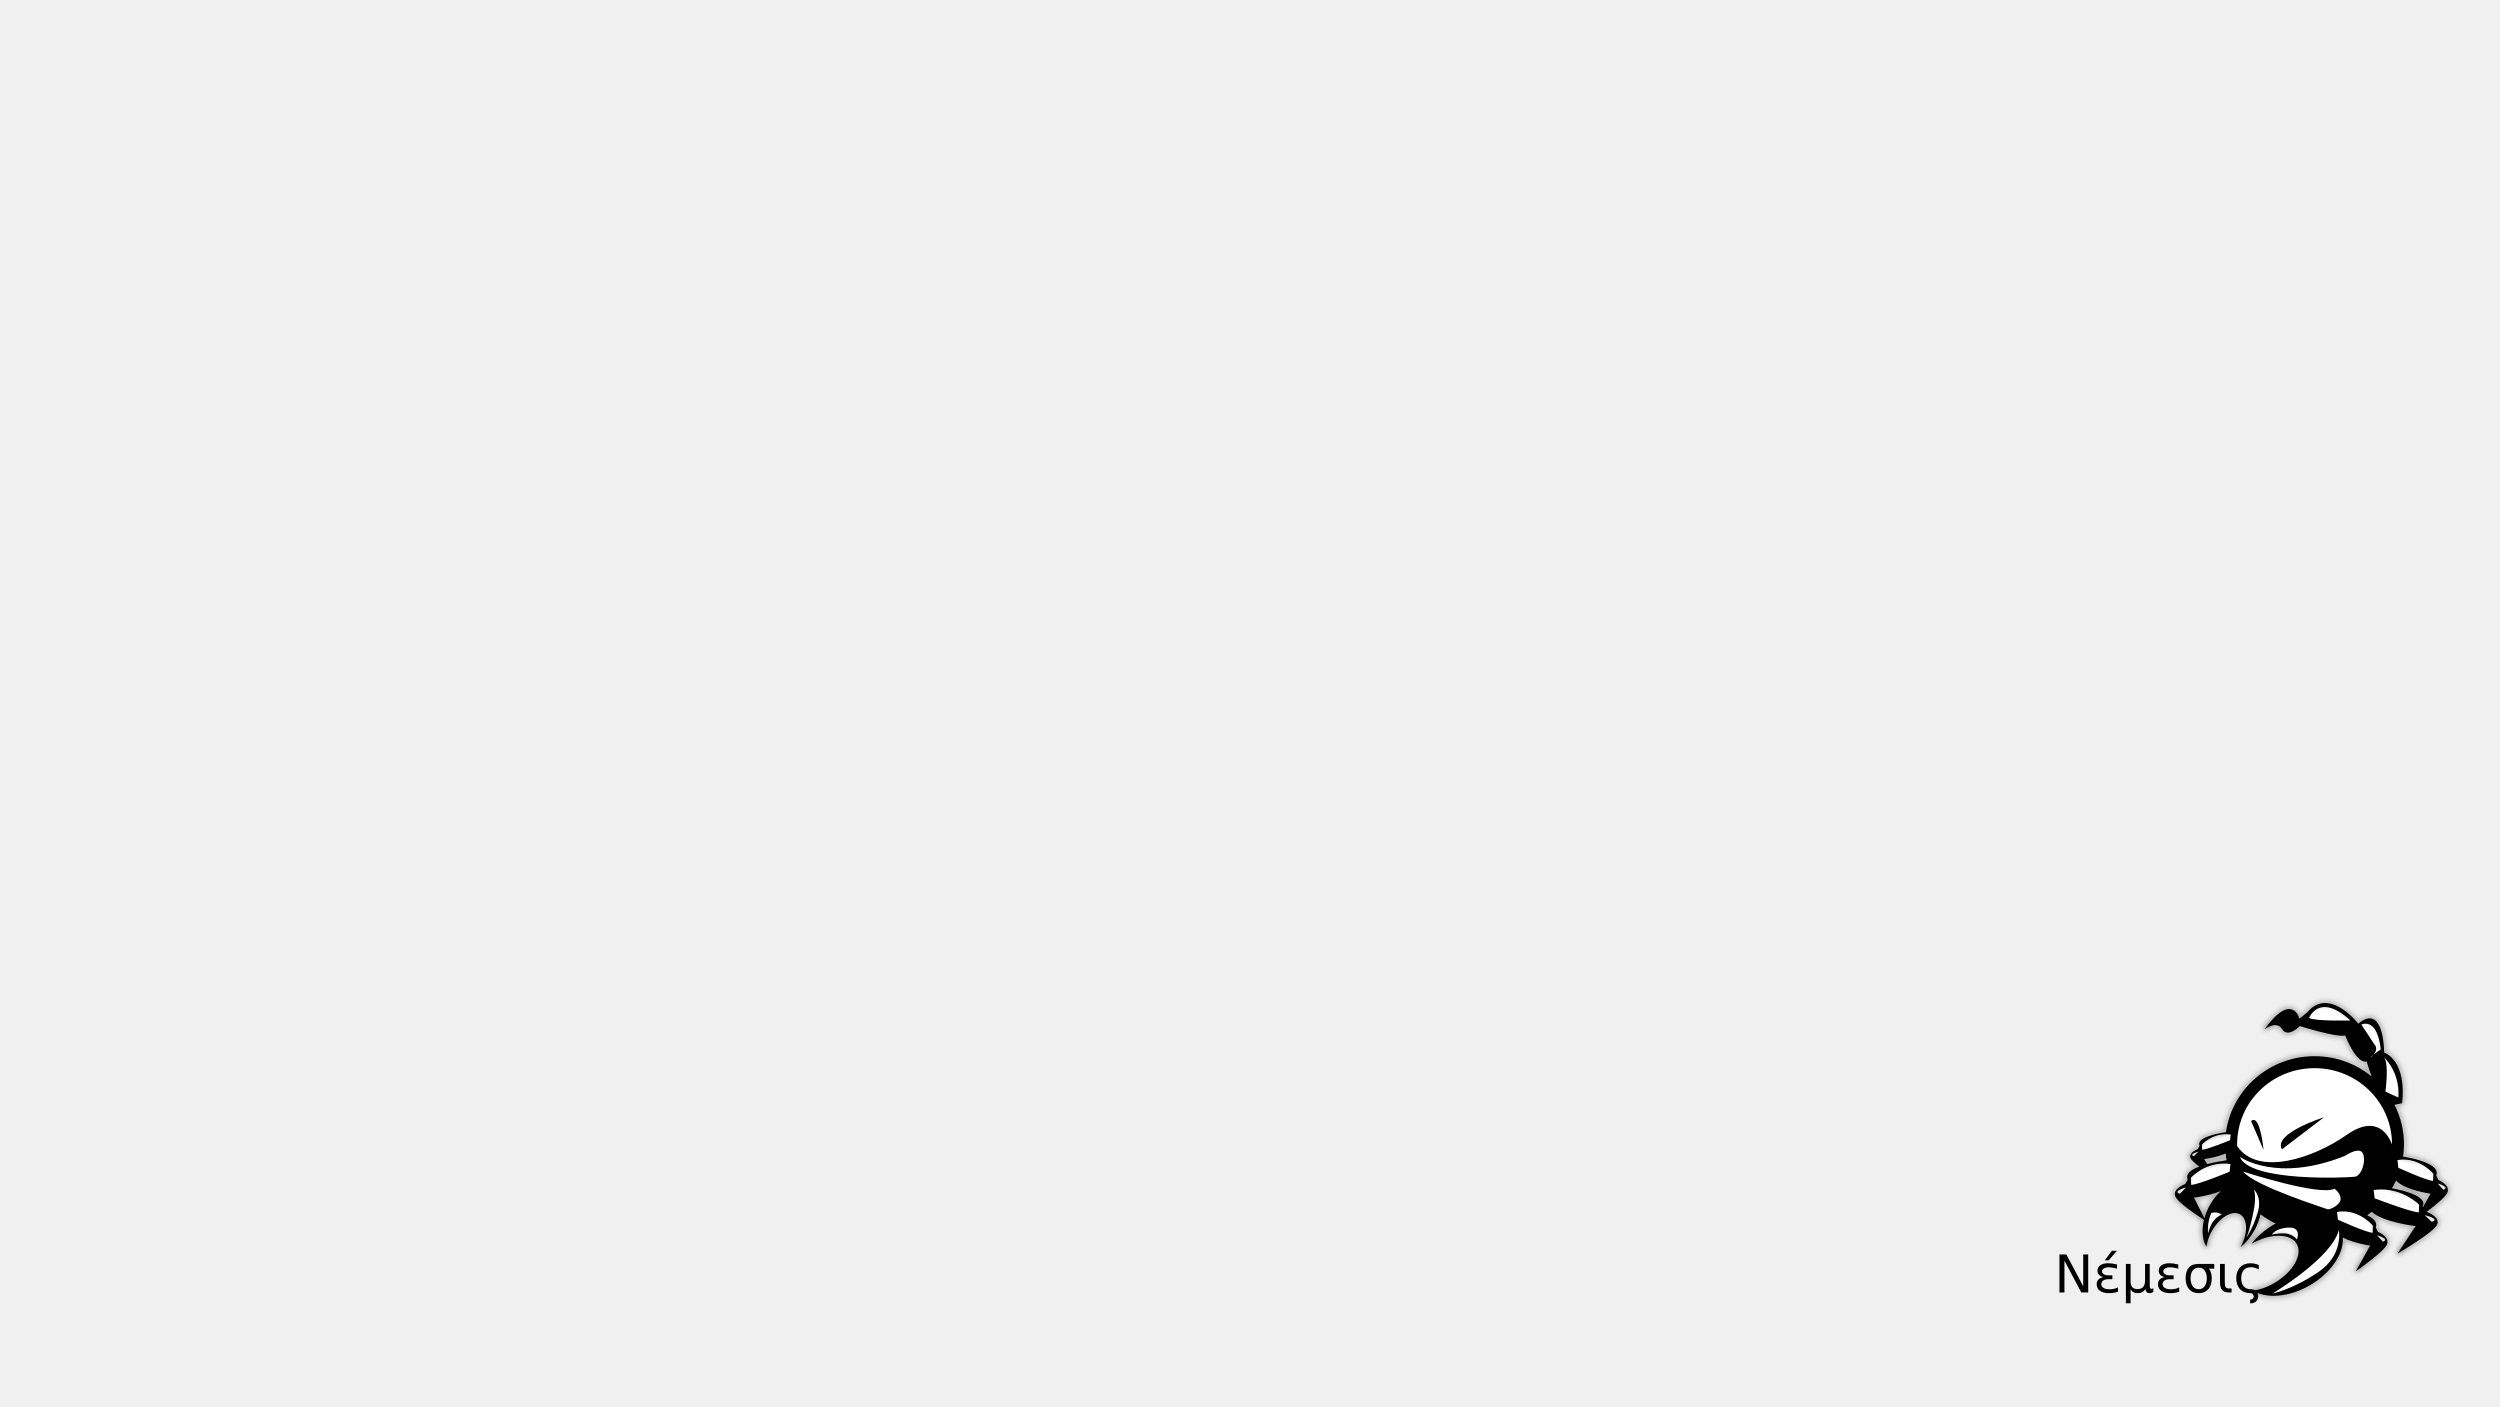
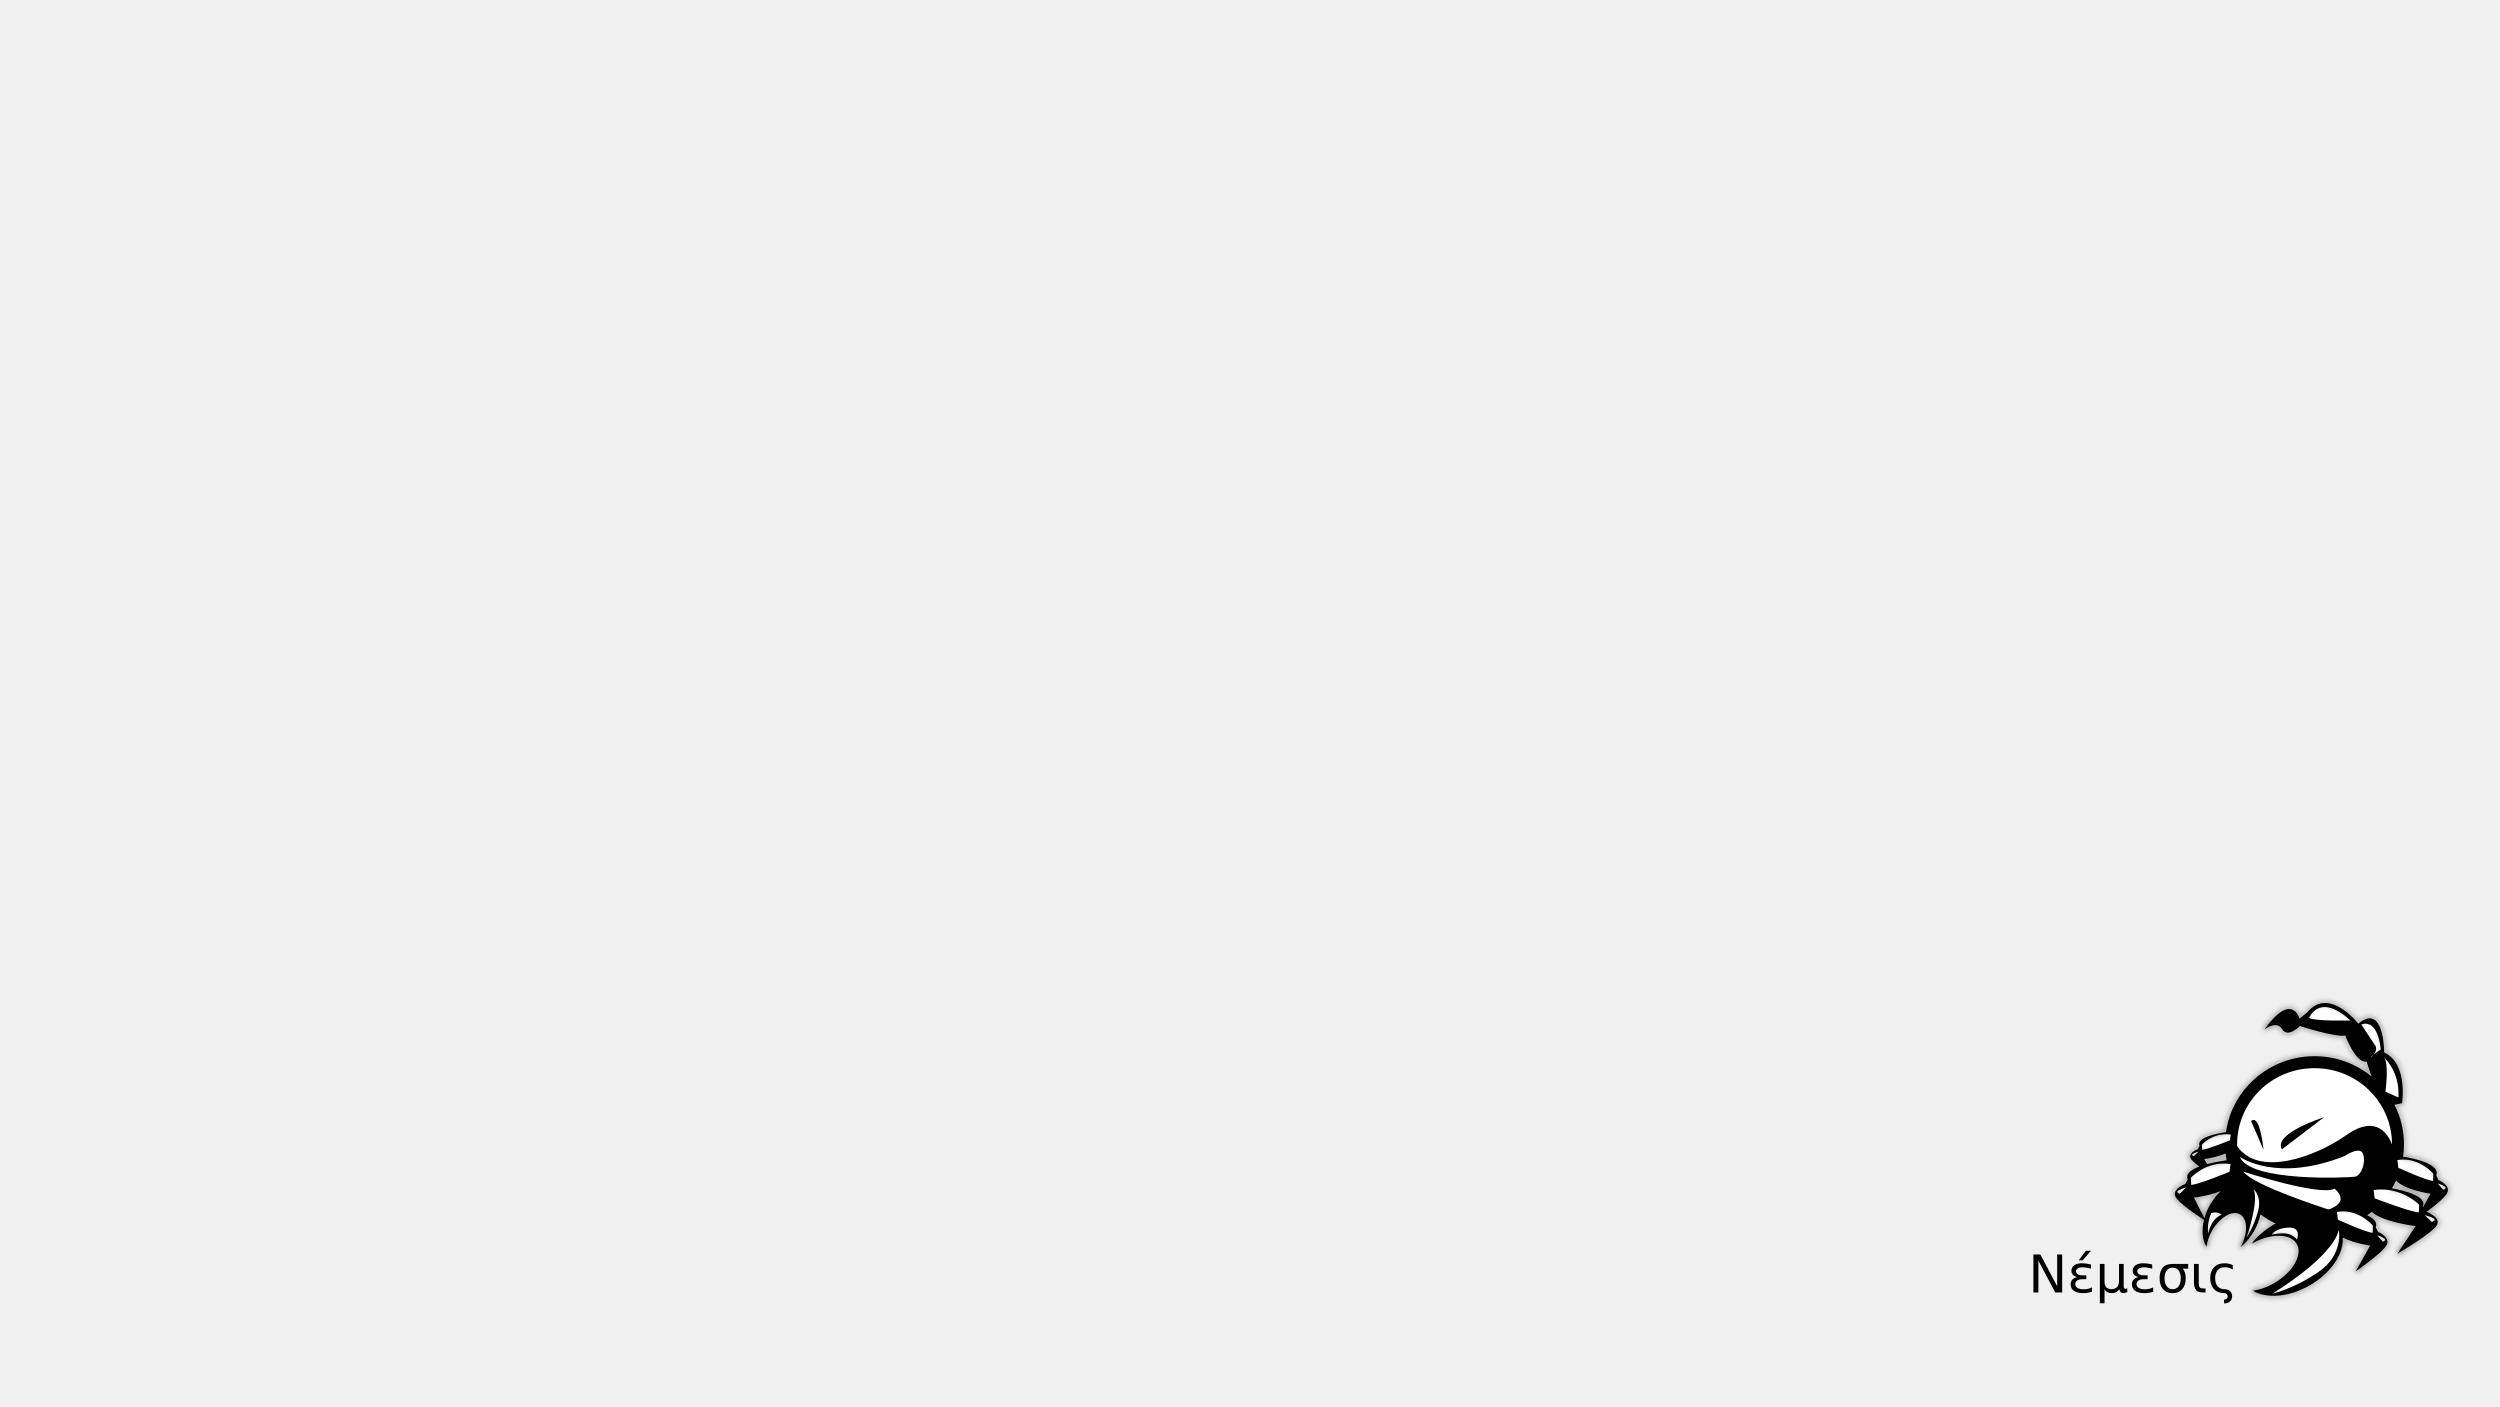
<svg xmlns="http://www.w3.org/2000/svg" width="1920" height="1080" id="svg2" version="1.1" style="display:inline;enable-background:new">
  <defs id="defs4">
    <filter id="filter6636" color-interpolation-filters="sRGB">
      <feGaussianBlur id="feGaussianBlur6638" stdDeviation="2" />
    </filter>
  </defs>
  <g id="layer6" style="display:inline" transform="translate(0,-120)">
    <g transform="translate(1423.697,436.0963)" id="layer1-7">
      <g transform="translate(-422.3603,466.6479)" id="fred" style="display:inline">
        <path id="path4615" d="m 784.648,-12.442 c 13.093,0.234 25.197,15.874 25.197,15.874 19.955,-16.469 19.83,22.098 19.83,22.098 18.564,8.568 13.758,38.955 13.758,38.955 l -5.795,1.285 c 4.653,9.114 7.282,19.403 7.282,30.287 0,3.213 -0.238,6.354 -0.68,9.449 9.819,1.663 28.715,6.023 25.449,14.514 l 1.739,3.502 c 0,0 8.757,3.503 7.005,9.197 -1.051,3.414 -9.478,10.26 -16.076,15.219 2.406,0.95 10.019,4.389 8.139,9.55 -2.224,6.101 -30.565,22.527 -30.565,22.527 l 13.884,-21.115 c 0,0 -24.899,-2.933 -33.664,-10.91 -1.109,0.912 -2.235,1.803 -3.402,2.646 4.824,2.294 8.001,5.323 6.501,9.222 l 1.764,3.502 c 0,0 8.757,3.503 7.005,9.197 -1.753,5.694 -24.089,21.015 -24.089,21.015 l 10.961,-19.704 c 0,0 -12.383,-1.714 -20.939,-6.148 0.899,12.249 -9.013,27.252 -25.45,36.713 -15.923,9.165 -33.235,10.362 -43.516,4.132 5.11,-0.772 10.715,-2.706 16.126,-5.821 14.43,-8.306 22.237,-21.821 17.437,-30.161 -4.784,-8.312 -20.307,-8.348 -34.697,-0.126 4.343,-5.621 10.328,-10.864 17.588,-15.043 0.286,-0.165 0.57,-0.319 0.857,-0.479 -4.101,-1.965 -7.967,-4.333 -11.566,-7.03 -0.87,3.996 -2.389,8.139 -4.611,12.17 -2.935,5.324 -6.663,9.725 -10.684,12.952 5.774,-10.551 5.566,-21.812 -0.529,-25.172 -6.116,-3.372 -15.836,2.496 -21.67,13.077 -2.188,3.968 -3.515,8.049 -4.006,11.767 -3.21,-5.082 -3.878,-12.638 -1.89,-20.662 -3.368,-2.131 -20.425,-13.116 -22.174,-18.268 -1.933,-5.694 7.736,-9.197 7.736,-9.197 l 1.915,-3.502 c -1.823,-4.298 2.633,-7.538 8.869,-9.903 -3.369,-2.574 -6.25,-5.145 -6.778,-6.702 -1.406,-4.145 5.644,-6.677 5.644,-6.677 l 1.386,-2.545 c -2.606,-6.143 12.368,-9.307 20.284,-10.533 4.637,-32.923 33.393,-58.307 68.008,-58.307 16.619,0 31.891,5.842 43.793,15.572 -2.223,-6.319 -3.78,-11.465 -3.78,-11.465 -8.229,1.811 -16.454,-19.956 -16.454,-19.956 -7.132,1.57 -34.848,-7.282 -34.848,-7.282 0,0 -9.149,9.47 -13.581,2.394 -4.433,-7.075 -13.581,0.126 -13.581,0.126 21.139,-29.383 26.936,-8.24 26.936,-8.24 l 5.871,-4.737 c 4.461,-5.413 9.325,-7.341 14.06,-7.257 z m -76.701,115.555 c -6.851,3.114 -16.479,4.309 -16.479,4.309 l 2.343,3.83 c 5.533,-1.477 11.084,-2.392 14.866,-2.923 -0.32,-1.714 -0.545,-3.459 -0.731,-5.216 z m 130.875,20.813 c -0.93,2.016 -1.98,3.966 -3.099,5.871 12.371,2.401 26.969,6.826 23.66,14.085 l 0.227,0.378 5.695,-10.23 c 0,0 -19.529,-2.704 -26.482,-10.104 z m -124.526,1.335 c -0.056,0.082 -0.093,0.171 -0.151,0.252 0.077,-0.03 0.149,-0.072 0.227,-0.101 -0.025,-0.05 -0.05,-0.101 -0.076,-0.151 z m -10.205,6.828 c -9.144,3.591 -20.435,4.989 -20.435,4.989 l 7.987,15.824 c 0.906,-3.262 2.212,-6.572 4.006,-9.827 2.375,-4.309 5.288,-8.016 8.441,-10.986 z" style="color:#000000;fill:#ffffff;fill-opacity:1;stroke:#7d7d7d;stroke-width:2;stroke-linecap:square;stroke-linejoin:bevel;stroke-miterlimit:4;stroke-opacity:1;stroke-dasharray:none;marker:none;visibility:visible;display:inline;overflow:visible;filter:url(#filter6636)" />
        <path style="color:#000000;fill:#000000;fill-opacity:1;stroke:none;stroke-width:7;marker:none;visibility:visible;display:inline;overflow:visible" d="m 784.648,-12.442 c 13.093,0.234 25.197,15.874 25.197,15.874 19.955,-16.469 19.83,22.098 19.83,22.098 18.564,8.568 13.758,38.955 13.758,38.955 l -5.795,1.285 c 4.653,9.114 7.282,19.403 7.282,30.287 0,3.213 -0.238,6.354 -0.68,9.449 9.819,1.663 28.715,6.023 25.449,14.514 l 1.739,3.502 c 0,0 8.757,3.503 7.005,9.197 -1.051,3.414 -9.478,10.26 -16.076,15.219 2.406,0.95 10.019,4.389 8.139,9.55 -2.224,6.101 -30.565,22.527 -30.565,22.527 l 13.884,-21.115 c 0,0 -24.899,-2.933 -33.664,-10.91 -1.109,0.912 -2.235,1.803 -3.402,2.646 4.824,2.294 8.001,5.323 6.501,9.222 l 1.764,3.502 c 0,0 8.757,3.503 7.005,9.197 -1.753,5.694 -24.089,21.015 -24.089,21.015 l 10.961,-19.704 c 0,0 -12.383,-1.714 -20.939,-6.148 0.899,12.249 -9.013,27.252 -25.45,36.713 -15.923,9.165 -33.235,10.362 -43.516,4.132 5.11,-0.772 10.715,-2.706 16.126,-5.821 14.43,-8.306 22.237,-21.821 17.437,-30.161 -4.784,-8.312 -20.307,-8.348 -34.697,-0.126 4.343,-5.621 10.328,-10.864 17.588,-15.043 0.286,-0.165 0.57,-0.319 0.857,-0.479 -4.101,-1.965 -7.967,-4.333 -11.566,-7.03 -0.87,3.996 -2.389,8.139 -4.611,12.17 -2.935,5.324 -6.663,9.725 -10.684,12.952 5.774,-10.551 5.566,-21.812 -0.529,-25.172 -6.116,-3.372 -15.836,2.496 -21.67,13.077 -2.188,3.968 -3.515,8.049 -4.006,11.767 -3.21,-5.082 -3.878,-12.638 -1.89,-20.662 -3.368,-2.131 -20.425,-13.116 -22.174,-18.268 -1.933,-5.694 7.736,-9.197 7.736,-9.197 l 1.915,-3.502 c -1.823,-4.298 2.633,-7.538 8.869,-9.903 -3.369,-2.574 -6.25,-5.145 -6.778,-6.702 -1.406,-4.145 5.644,-6.677 5.644,-6.677 l 1.386,-2.545 c -2.606,-6.143 12.368,-9.307 20.284,-10.533 4.637,-32.923 33.393,-58.307 68.008,-58.307 16.619,0 31.891,5.842 43.793,15.572 -2.223,-6.319 -3.78,-11.465 -3.78,-11.465 -8.229,1.811 -16.454,-19.956 -16.454,-19.956 -7.132,1.57 -34.848,-7.282 -34.848,-7.282 0,0 -9.149,9.47 -13.581,2.394 -4.433,-7.075 -13.581,0.126 -13.581,0.126 21.139,-29.383 26.936,-8.24 26.936,-8.24 l 5.871,-4.737 c 4.461,-5.413 9.325,-7.341 14.06,-7.257 z m -0.201,3.124 c -9.096,-0.285 -12.422,8.341 -12.422,8.34 4.174,2.669 31.824,1.965 31.824,1.965 -8.295,-7.576 -14.637,-10.156 -19.402,-10.306 z m 31.119,12.75 c -1.991,-0.062 -3.402,0.68 -3.402,0.68 l 10.079,15.27 c 2.433,2.64 1.043,5.634 -0.504,7.66 -1.209,0.964 -2.166,1.862 -2.217,2.343 0,0 1.143,-0.937 2.217,-2.343 2.248,-1.793 5.392,-3.805 5.392,-3.805 C 825.232,6.589 819.366,3.551 815.565,3.432 z m 13.733,25.601 c 4.457,3.952 1.361,26.583 1.361,26.583 l 9.978,4.536 C 842.055,40.112 829.298,29.033 829.298,29.033 z m -53.066,8.567 c -32.93,0 -59.466,26.179 -59.466,58.458 0,0.466 0.015,0.922 0.025,1.386 16.162,23.895 59.177,8.94 84.159,-8.617 23.708,-16.661 32.584,1.371 34.772,7.358 5e-5,-0.043 0,-0.084 0,-0.126 0,-32.279 -26.561,-58.458 -59.491,-58.458 z m 7.207,37.746 -32.228,24.593 c -7.183,-12.19 32.228,-24.593 32.228,-24.593 z m -54.099,1.991 c 5.586,-0.179 7.736,23.081 7.736,23.081 l -9.575,-22.199 c 0.653,-0.571 1.261,-0.863 1.839,-0.882 z m -21.115,11.011 c -11.293,-0.045 -18.52,7.937 -18.52,7.937 l 0.176,3.981 c 3.69,0 21.443,-7.332 21.443,-7.332 l 0.529,-4.309 c -1.252,-0.194 -2.46,-0.272 -3.628,-0.277 z m 101.596,12.599 c -4.248,-0.106 -10.255,4.032 -10.255,4.032 -52.784,21.051 -80.733,0.731 -80.733,0.731 7.763,19.598 83.835,15.971 88.493,15.244 4.658,-0.726 8.526,-10.904 6.198,-17.437 -0.655,-1.837 -2.042,-2.529 -3.704,-2.57 z m -122.737,0.756 c 0,0 -8.097,2.069 -3.528,3.502 l 3.528,-3.502 z m 20.863,1.411 c -6.851,3.114 -16.479,4.309 -16.479,4.309 l 2.343,3.83 c 5.533,-1.477 11.084,-2.392 14.866,-2.923 -0.32,-1.714 -0.545,-3.459 -0.731,-5.216 z M 844.416,107.8 c -1.456,0.007 -2.95,0.136 -4.51,0.403 l 0.655,5.896 c 0,0 22.111,10.079 26.709,10.079 l 0.227,-5.468 c 0,0 -9.01,-10.973 -23.081,-10.91 z m -137.729,3.049 c -15.52,-0.062 -25.449,10.91 -25.449,10.91 l 0.252,5.468 c 5.072,0 29.456,-10.054 29.456,-10.054 l 0.731,-5.921 c -1.721,-0.267 -3.384,-0.397 -4.989,-0.403 z m 14.816,6.224 c 8.68,11.166 63.421,28.245 64.757,28.901 1.336,0.657 10.003,-3.289 10.003,-7.887 0,-4.598 -4.661,-7.887 -4.661,-7.887 -11.349,5.912 -70.099,-13.128 -70.099,-13.128 z m 117.319,6.854 c -0.93,2.016 -1.98,3.966 -3.099,5.871 12.371,2.401 26.969,6.826 23.66,14.085 l 0.227,0.378 5.695,-10.23 c 0,0 -19.529,-2.704 -26.482,-10.104 z m -124.526,1.335 c -0.056,0.082 -0.093,0.171 -0.151,0.252 0.077,-0.03 0.149,-0.072 0.227,-0.101 -0.025,-0.05 -0.05,-0.101 -0.076,-0.151 z m 156.476,0.882 4.384,4.813 c 5.694,-1.971 -4.384,-4.813 -4.384,-4.813 z m -193.163,3.074 c 0,0 -11.092,2.842 -4.813,4.813 l 4.813,-4.813 z m 149.723,1.562 c -1.848,0.007 -3.765,0.142 -5.745,0.428 l 0.832,6.35 c 0,0 28.054,10.785 33.891,10.785 l 0.277,-5.871 c 0,0 -11.394,-11.758 -29.254,-11.692 z m -97.69,0.025 c 3.828,10.07 -5.695,37.091 -5.695,37.091 0,0 4.95,-7.04 8.617,-19.301 3.668,-12.261 -2.923,-17.789 -2.923,-17.789 z m -25.55,1.285 c -9.144,3.591 -20.435,4.989 -20.435,4.989 l 7.987,15.824 c 0.906,-3.262 2.212,-6.572 4.006,-9.827 2.375,-4.309 5.288,-8.016 8.441,-10.986 z m 93.911,15.547 c -1.456,0.007 -2.95,0.136 -4.51,0.403 l 0.655,5.921 c 0,0 22.111,10.054 26.709,10.054 l 0.202,-5.468 c 0,0 -8.984,-10.973 -23.056,-10.911 z m -97.917,0.781 c -0.209,-0.011 -0.413,-0.006 -0.63,0 -0.803,0.015 -1.652,0.143 -2.545,0.428 -3.598,8.106 -2.394,15.748 -2.394,15.748 0,0 1.59,-6.775 4.611,-10.205 3.021,-3.43 5.846,-4.359 5.846,-4.359 0.377,0.287 -1.755,-1.448 -4.888,-1.613 z m 160.684,2.041 5.543,5.14 c 7.227,-2.112 -5.543,-5.14 -5.543,-5.14 z m -103.309,9.575 c -0.298,-0.008 -0.606,-0.012 -0.932,0 -10.46,0.387 -13.178,5.443 -13.178,5.443 0,0 8.529,-1.953 13.178,-0.403 4.649,1.55 6.198,4.258 6.198,4.258 -0.375,0.751 3.971,-9.037 -5.266,-9.298 z m 37.418,1.94 c -5.506,21.643 -51.126,48.833 -51.126,48.833 0,0 15.711,-3.225 35.377,-16.58 19.666,-13.354 15.748,-32.253 15.748,-32.253 z m 29.481,4.032 4.384,4.813 c 5.694,-1.971 -4.384,-4.813 -4.384,-4.813 z" id="outline" />
      </g>
    </g>
-     <text xml:space="preserve" style="font-size:40px;font-style:normal;font-weight:normal;line-height:125%;letter-spacing:0px;word-spacing:0px;fill:#000000;fill-opacity:1;stroke:none;font-family:Bitstream Vera Sans" x="1577.739" y="1112.592" id="text2988">
-       <tspan id="tspan2990" x="1577.739" y="1112.592">Νέμεσις</tspan>
+     <text xml:space="preserve" style="font-size:40px;font-style:normal;font-weight:normal;line-height:125%;letter-spacing:0px;word-spacing:0px;fill:#000000;fill-opacity:1;stroke:none;font-family:Bitstream Vera Sans" x="1557.739" y="1112.592" id="text2988">
+       <tspan id="tspan2990" x="1557.739" y="1112.592">Νέμεσις</tspan>
    </text>
  </g>
</svg>
